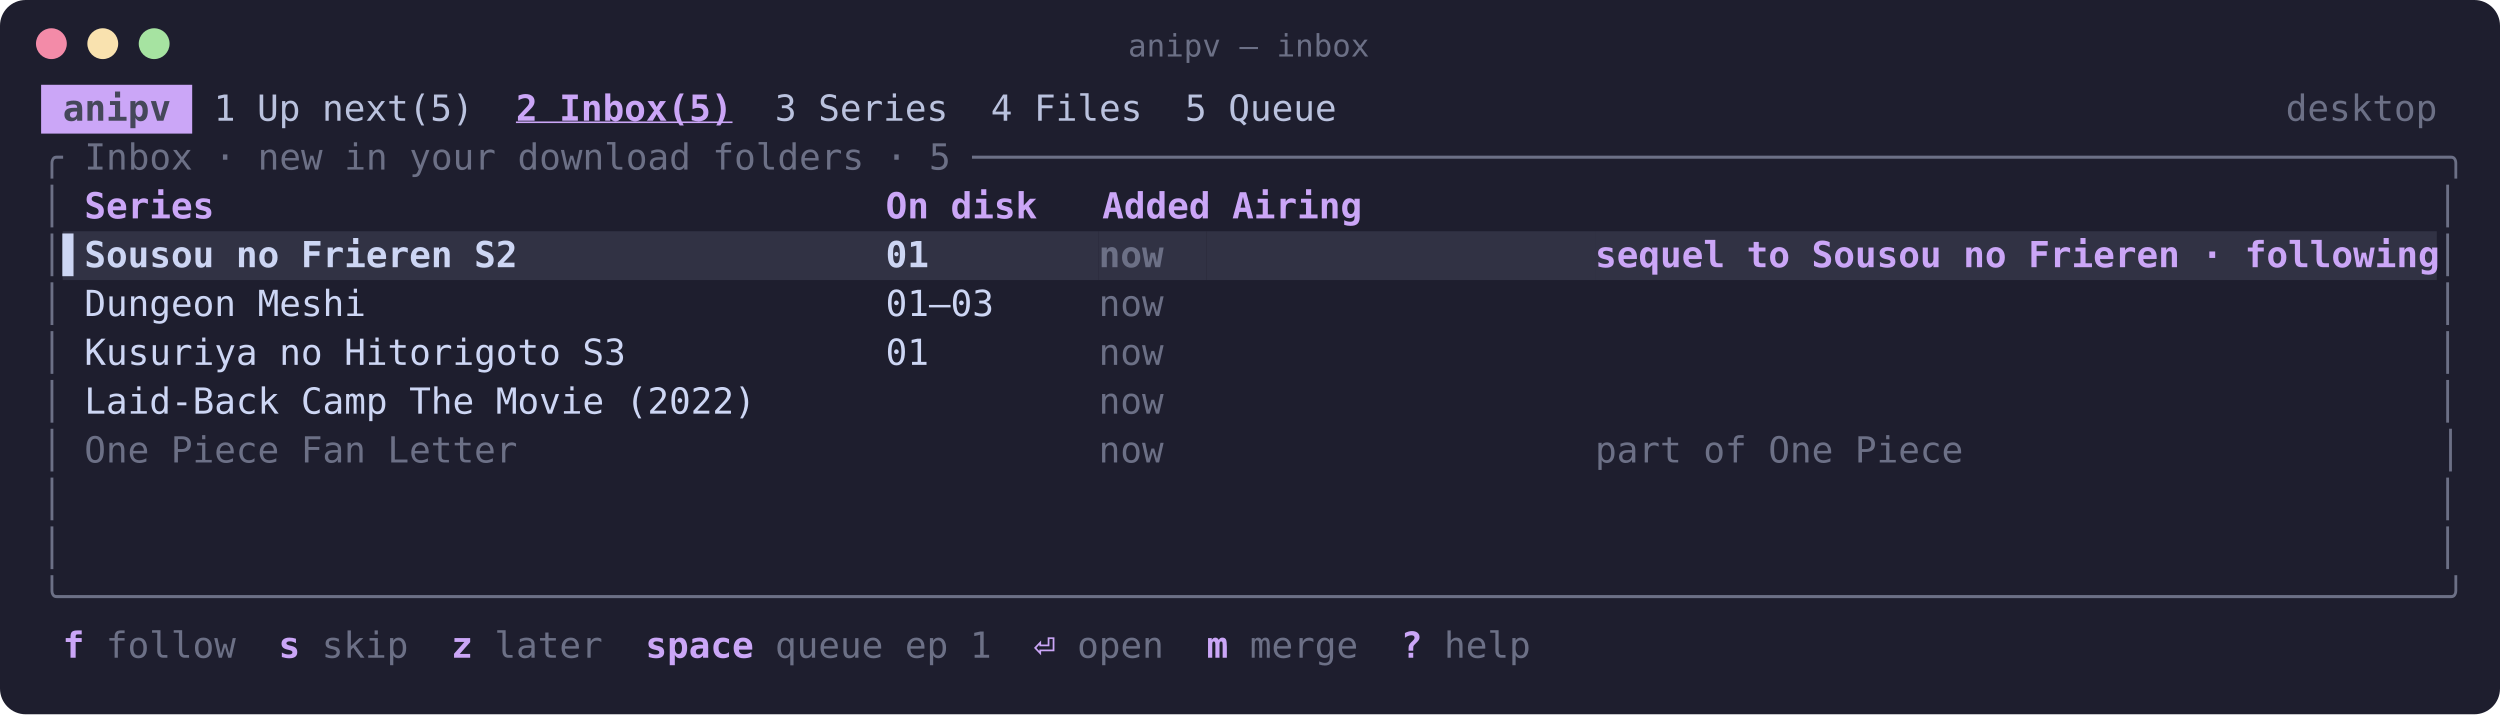
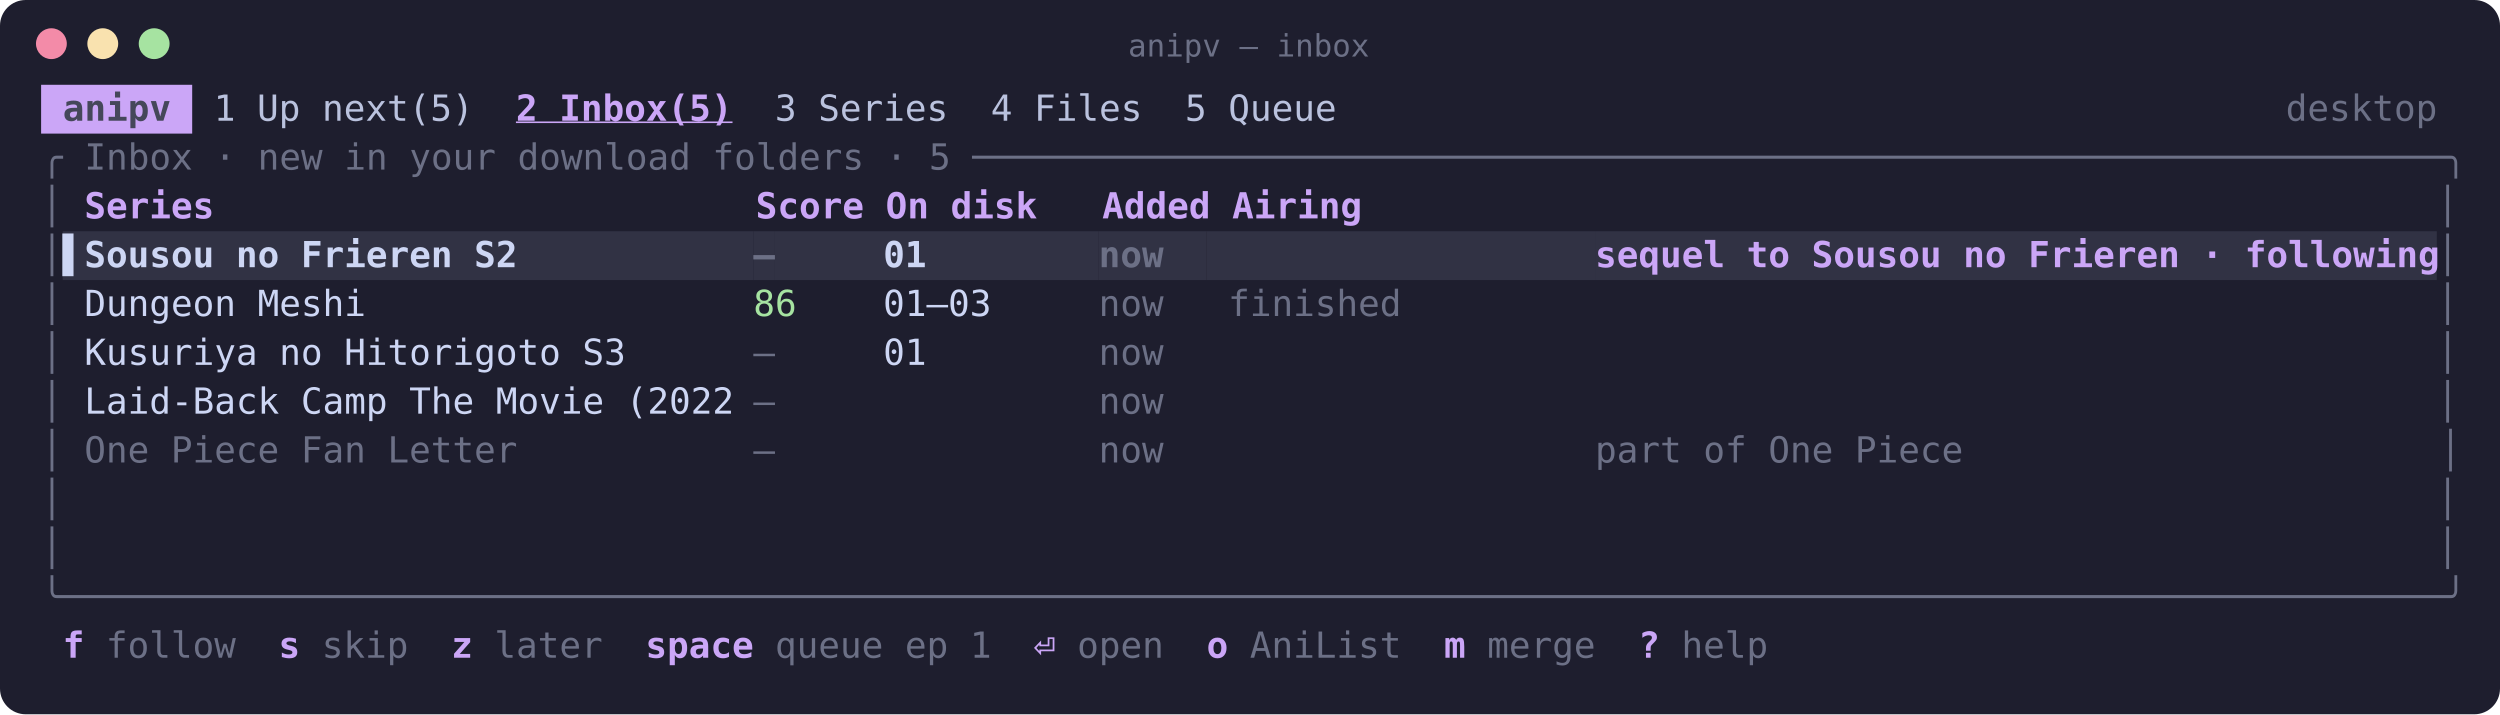
<svg xmlns="http://www.w3.org/2000/svg" width="973" height="278" viewBox="0 0 973 278" font-family="'JetBrains Mono','Cascadia Code','Fira Code',Menlo,Consolas,monospace" font-size="14">
  <rect width="100%" height="100%" rx="10" fill="#1e1e2e" />
  <circle cx="20" cy="17" r="6" fill="#f38ba8" />
  <circle cx="40" cy="17" r="6" fill="#f9e2af" />
  <circle cx="60" cy="17" r="6" fill="#a6e3a1" />
  <text x="486" y="22" fill="#6c7086" text-anchor="middle" font-size="12">anipv — inbox</text>
  <rect x="16.0" y="33.0" width="58.8" height="19" fill="#cba6f7" />
  <text x="16.0" y="47.0" fill="#45475a" font-weight="bold" xml:space="preserve" textLength="58.8" lengthAdjust="spacingAndGlyphs"> anipv </text>
  <text x="83.2" y="47.0" fill="#bac2de" xml:space="preserve" textLength="100.8" lengthAdjust="spacingAndGlyphs">1 Up next(5)</text>
  <text x="200.8" y="47.0" fill="#cba6f7" font-weight="bold" text-decoration="underline" xml:space="preserve" textLength="84.0" lengthAdjust="spacingAndGlyphs">2 Inbox(5)</text>
  <text x="301.6" y="47.0" fill="#bac2de" xml:space="preserve" textLength="67.2" lengthAdjust="spacingAndGlyphs">3 Series</text>
  <text x="385.6" y="47.0" fill="#bac2de" xml:space="preserve" textLength="58.8" lengthAdjust="spacingAndGlyphs">4 Files</text>
  <text x="461.2" y="47.0" fill="#bac2de" xml:space="preserve" textLength="58.8" lengthAdjust="spacingAndGlyphs">5 Queue</text>
  <text x="889.6" y="47.0" fill="#6c7086" xml:space="preserve" textLength="67.2" lengthAdjust="spacingAndGlyphs">desktop </text>
  <text x="16.0" y="66.0" fill="#6c7086" xml:space="preserve" textLength="940.8" lengthAdjust="spacingAndGlyphs">╭ Inbox · new in your download folders · 5 ────────────────────────────────────────────────────────────────────╮</text>
  <text x="16.0" y="85.0" fill="#6c7086" xml:space="preserve" textLength="8.4" lengthAdjust="spacingAndGlyphs">│</text>
-   <text x="24.4" y="85.0" fill="#cba6f7" font-weight="bold" xml:space="preserve" textLength="924.0" lengthAdjust="spacingAndGlyphs"> Series                               On disk   Added Airing                                                  </text>
+   <text x="24.4" y="85.0" fill="#cba6f7" font-weight="bold" xml:space="preserve" textLength="924.0" lengthAdjust="spacingAndGlyphs"> Series                         Score On disk   Added Airing                                                  </text>
  <text x="948.4" y="85.0" fill="#6c7086" xml:space="preserve" textLength="8.4" lengthAdjust="spacingAndGlyphs">│</text>
  <text x="16.0" y="104.0" fill="#6c7086" xml:space="preserve" textLength="8.4" lengthAdjust="spacingAndGlyphs">│</text>
-   <rect x="24.4" y="90.0" width="403.2" height="19" fill="#313244" />
-   <text x="24.4" y="104.0" fill="#cdd6f4" font-weight="bold" xml:space="preserve" textLength="403.2" lengthAdjust="spacingAndGlyphs">▌Sousou no Frieren S2                 01        </text>
+   <rect x="24.4" y="90.0" width="268.8" height="19" fill="#313244" />
+   <text x="24.4" y="104.0" fill="#cdd6f4" font-weight="bold" xml:space="preserve" textLength="268.8" lengthAdjust="spacingAndGlyphs">▌Sousou no Frieren S2           </text>
+   <rect x="293.2" y="90.0" width="8.4" height="19" fill="#313244" />
+   <text x="293.2" y="104.0" fill="#6c7086" font-weight="bold" xml:space="preserve" textLength="8.4" lengthAdjust="spacingAndGlyphs">–</text>
+   <rect x="301.6" y="90.0" width="126.0" height="19" fill="#313244" />
+   <text x="301.6" y="104.0" fill="#cdd6f4" font-weight="bold" xml:space="preserve" textLength="126.0" lengthAdjust="spacingAndGlyphs">     01        </text>
  <rect x="427.6" y="90.0" width="42.0" height="19" fill="#313244" />
  <text x="427.6" y="104.0" fill="#6c7086" font-weight="bold" xml:space="preserve" textLength="42.0" lengthAdjust="spacingAndGlyphs">now  </text>
  <rect x="469.6" y="90.0" width="151.2" height="19" fill="#313244" />
  <rect x="620.8" y="90.0" width="327.6" height="19" fill="#313244" />
  <text x="620.8" y="104.0" fill="#cba6f7" font-weight="bold" xml:space="preserve" textLength="327.6" lengthAdjust="spacingAndGlyphs">sequel to Sousou no Frieren · following</text>
  <text x="948.4" y="104.0" fill="#6c7086" xml:space="preserve" textLength="8.4" lengthAdjust="spacingAndGlyphs">│</text>
  <text x="16.0" y="123.0" fill="#6c7086" xml:space="preserve" textLength="8.4" lengthAdjust="spacingAndGlyphs">│</text>
-   <text x="24.4" y="123.0" fill="#cdd6f4" xml:space="preserve" textLength="403.2" lengthAdjust="spacingAndGlyphs"> Dungeon Meshi                        01–03     </text>
+   <text x="24.4" y="123.0" fill="#cdd6f4" xml:space="preserve" textLength="268.8" lengthAdjust="spacingAndGlyphs"> Dungeon Meshi                  </text>
+   <text x="293.2" y="123.0" fill="#a6e3a1" xml:space="preserve" textLength="16.8" lengthAdjust="spacingAndGlyphs">86</text>
+   <text x="310.0" y="123.0" fill="#cdd6f4" xml:space="preserve" textLength="117.6" lengthAdjust="spacingAndGlyphs">    01–03     </text>
  <text x="427.6" y="123.0" fill="#6c7086" xml:space="preserve" textLength="42.0" lengthAdjust="spacingAndGlyphs">now  </text>
+   <text x="478.0" y="123.0" fill="#6c7086" xml:space="preserve" textLength="67.2" lengthAdjust="spacingAndGlyphs">finished</text>
  <text x="948.4" y="123.0" fill="#6c7086" xml:space="preserve" textLength="8.4" lengthAdjust="spacingAndGlyphs">│</text>
  <text x="16.0" y="142.0" fill="#6c7086" xml:space="preserve" textLength="8.4" lengthAdjust="spacingAndGlyphs">│</text>
-   <text x="24.4" y="142.0" fill="#cdd6f4" xml:space="preserve" textLength="403.2" lengthAdjust="spacingAndGlyphs"> Kusuriya no Hitorigoto S3            01        </text>
+   <text x="24.4" y="142.0" fill="#cdd6f4" xml:space="preserve" textLength="268.8" lengthAdjust="spacingAndGlyphs"> Kusuriya no Hitorigoto S3      </text>
+   <text x="293.2" y="142.0" fill="#6c7086" xml:space="preserve" textLength="8.4" lengthAdjust="spacingAndGlyphs">–</text>
+   <text x="301.6" y="142.0" fill="#cdd6f4" xml:space="preserve" textLength="126.0" lengthAdjust="spacingAndGlyphs">     01        </text>
  <text x="427.6" y="142.0" fill="#6c7086" xml:space="preserve" textLength="42.0" lengthAdjust="spacingAndGlyphs">now  </text>
  <text x="948.4" y="142.0" fill="#6c7086" xml:space="preserve" textLength="8.4" lengthAdjust="spacingAndGlyphs">│</text>
  <text x="16.0" y="161.0" fill="#6c7086" xml:space="preserve" textLength="8.4" lengthAdjust="spacingAndGlyphs">│</text>
-   <text x="24.4" y="161.0" fill="#cdd6f4" xml:space="preserve" textLength="403.2" lengthAdjust="spacingAndGlyphs"> Laid-Back Camp The Movie (2022)                </text>
+   <text x="24.4" y="161.0" fill="#cdd6f4" xml:space="preserve" textLength="268.8" lengthAdjust="spacingAndGlyphs"> Laid-Back Camp The Movie (2022 </text>
+   <text x="293.2" y="161.0" fill="#6c7086" xml:space="preserve" textLength="8.4" lengthAdjust="spacingAndGlyphs">–</text>
  <text x="427.6" y="161.0" fill="#6c7086" xml:space="preserve" textLength="42.0" lengthAdjust="spacingAndGlyphs">now  </text>
  <text x="948.4" y="161.0" fill="#6c7086" xml:space="preserve" textLength="8.4" lengthAdjust="spacingAndGlyphs">│</text>
  <text x="16.0" y="180.0" fill="#6c7086" xml:space="preserve" textLength="8.4" lengthAdjust="spacingAndGlyphs">│</text>
-   <text x="32.8" y="180.0" fill="#6c7086" xml:space="preserve" textLength="302.4" lengthAdjust="spacingAndGlyphs">One Piece Fan Letter                </text>
+   <text x="32.8" y="180.0" fill="#6c7086" xml:space="preserve" textLength="252.0" lengthAdjust="spacingAndGlyphs">One Piece Fan Letter          </text>
+   <text x="293.2" y="180.0" fill="#6c7086" xml:space="preserve" textLength="8.4" lengthAdjust="spacingAndGlyphs">–</text>
  <text x="427.6" y="180.0" fill="#6c7086" xml:space="preserve" textLength="42.0" lengthAdjust="spacingAndGlyphs">now  </text>
  <text x="620.8" y="180.0" fill="#6c7086" xml:space="preserve" textLength="336.0" lengthAdjust="spacingAndGlyphs">part of One Piece                      │</text>
  <text x="16.0" y="199.0" fill="#6c7086" xml:space="preserve" textLength="8.4" lengthAdjust="spacingAndGlyphs">│</text>
  <text x="948.4" y="199.0" fill="#6c7086" xml:space="preserve" textLength="8.4" lengthAdjust="spacingAndGlyphs">│</text>
  <text x="16.0" y="218.0" fill="#6c7086" xml:space="preserve" textLength="8.4" lengthAdjust="spacingAndGlyphs">│</text>
  <text x="948.4" y="218.0" fill="#6c7086" xml:space="preserve" textLength="8.4" lengthAdjust="spacingAndGlyphs">│</text>
  <text x="16.0" y="237.0" fill="#6c7086" xml:space="preserve" textLength="940.8" lengthAdjust="spacingAndGlyphs">╰──────────────────────────────────────────────────────────────────────────────────────────────────────────────╯</text>
  <text x="24.4" y="256.0" fill="#cba6f7" font-weight="bold" xml:space="preserve" textLength="8.4" lengthAdjust="spacingAndGlyphs">f</text>
  <text x="32.8" y="256.0" fill="#6c7086" xml:space="preserve" textLength="75.6" lengthAdjust="spacingAndGlyphs"> follow  </text>
  <text x="108.4" y="256.0" fill="#cba6f7" font-weight="bold" xml:space="preserve" textLength="8.4" lengthAdjust="spacingAndGlyphs">s</text>
  <text x="116.8" y="256.0" fill="#6c7086" xml:space="preserve" textLength="58.8" lengthAdjust="spacingAndGlyphs"> skip  </text>
  <text x="175.6" y="256.0" fill="#cba6f7" font-weight="bold" xml:space="preserve" textLength="8.4" lengthAdjust="spacingAndGlyphs">z</text>
  <text x="184.0" y="256.0" fill="#6c7086" xml:space="preserve" textLength="67.2" lengthAdjust="spacingAndGlyphs"> later  </text>
  <text x="251.2" y="256.0" fill="#cba6f7" font-weight="bold" xml:space="preserve" textLength="42.0" lengthAdjust="spacingAndGlyphs">space</text>
  <text x="293.2" y="256.0" fill="#6c7086" xml:space="preserve" textLength="109.2" lengthAdjust="spacingAndGlyphs"> queue ep 1  </text>
  <text x="402.4" y="256.0" fill="#cba6f7" font-weight="bold" xml:space="preserve" textLength="8.4" lengthAdjust="spacingAndGlyphs">⏎</text>
  <text x="410.8" y="256.0" fill="#6c7086" xml:space="preserve" textLength="58.8" lengthAdjust="spacingAndGlyphs"> open  </text>
-   <text x="469.6" y="256.0" fill="#cba6f7" font-weight="bold" xml:space="preserve" textLength="8.4" lengthAdjust="spacingAndGlyphs">m</text>
-   <text x="478.0" y="256.0" fill="#6c7086" xml:space="preserve" textLength="67.2" lengthAdjust="spacingAndGlyphs"> merge  </text>
-   <text x="545.2" y="256.0" fill="#cba6f7" font-weight="bold" xml:space="preserve" textLength="8.4" lengthAdjust="spacingAndGlyphs">?</text>
-   <text x="553.6" y="256.0" fill="#6c7086" xml:space="preserve" textLength="58.8" lengthAdjust="spacingAndGlyphs"> help  </text>
+   <text x="469.6" y="256.0" fill="#cba6f7" font-weight="bold" xml:space="preserve" textLength="8.4" lengthAdjust="spacingAndGlyphs">o</text>
+   <text x="478.0" y="256.0" fill="#6c7086" xml:space="preserve" textLength="84.0" lengthAdjust="spacingAndGlyphs"> AniList  </text>
+   <text x="562.0" y="256.0" fill="#cba6f7" font-weight="bold" xml:space="preserve" textLength="8.4" lengthAdjust="spacingAndGlyphs">m</text>
+   <text x="570.4" y="256.0" fill="#6c7086" xml:space="preserve" textLength="67.2" lengthAdjust="spacingAndGlyphs"> merge  </text>
+   <text x="637.6" y="256.0" fill="#cba6f7" font-weight="bold" xml:space="preserve" textLength="8.4" lengthAdjust="spacingAndGlyphs">?</text>
+   <text x="646.0" y="256.0" fill="#6c7086" xml:space="preserve" textLength="58.8" lengthAdjust="spacingAndGlyphs"> help  </text>
</svg>
